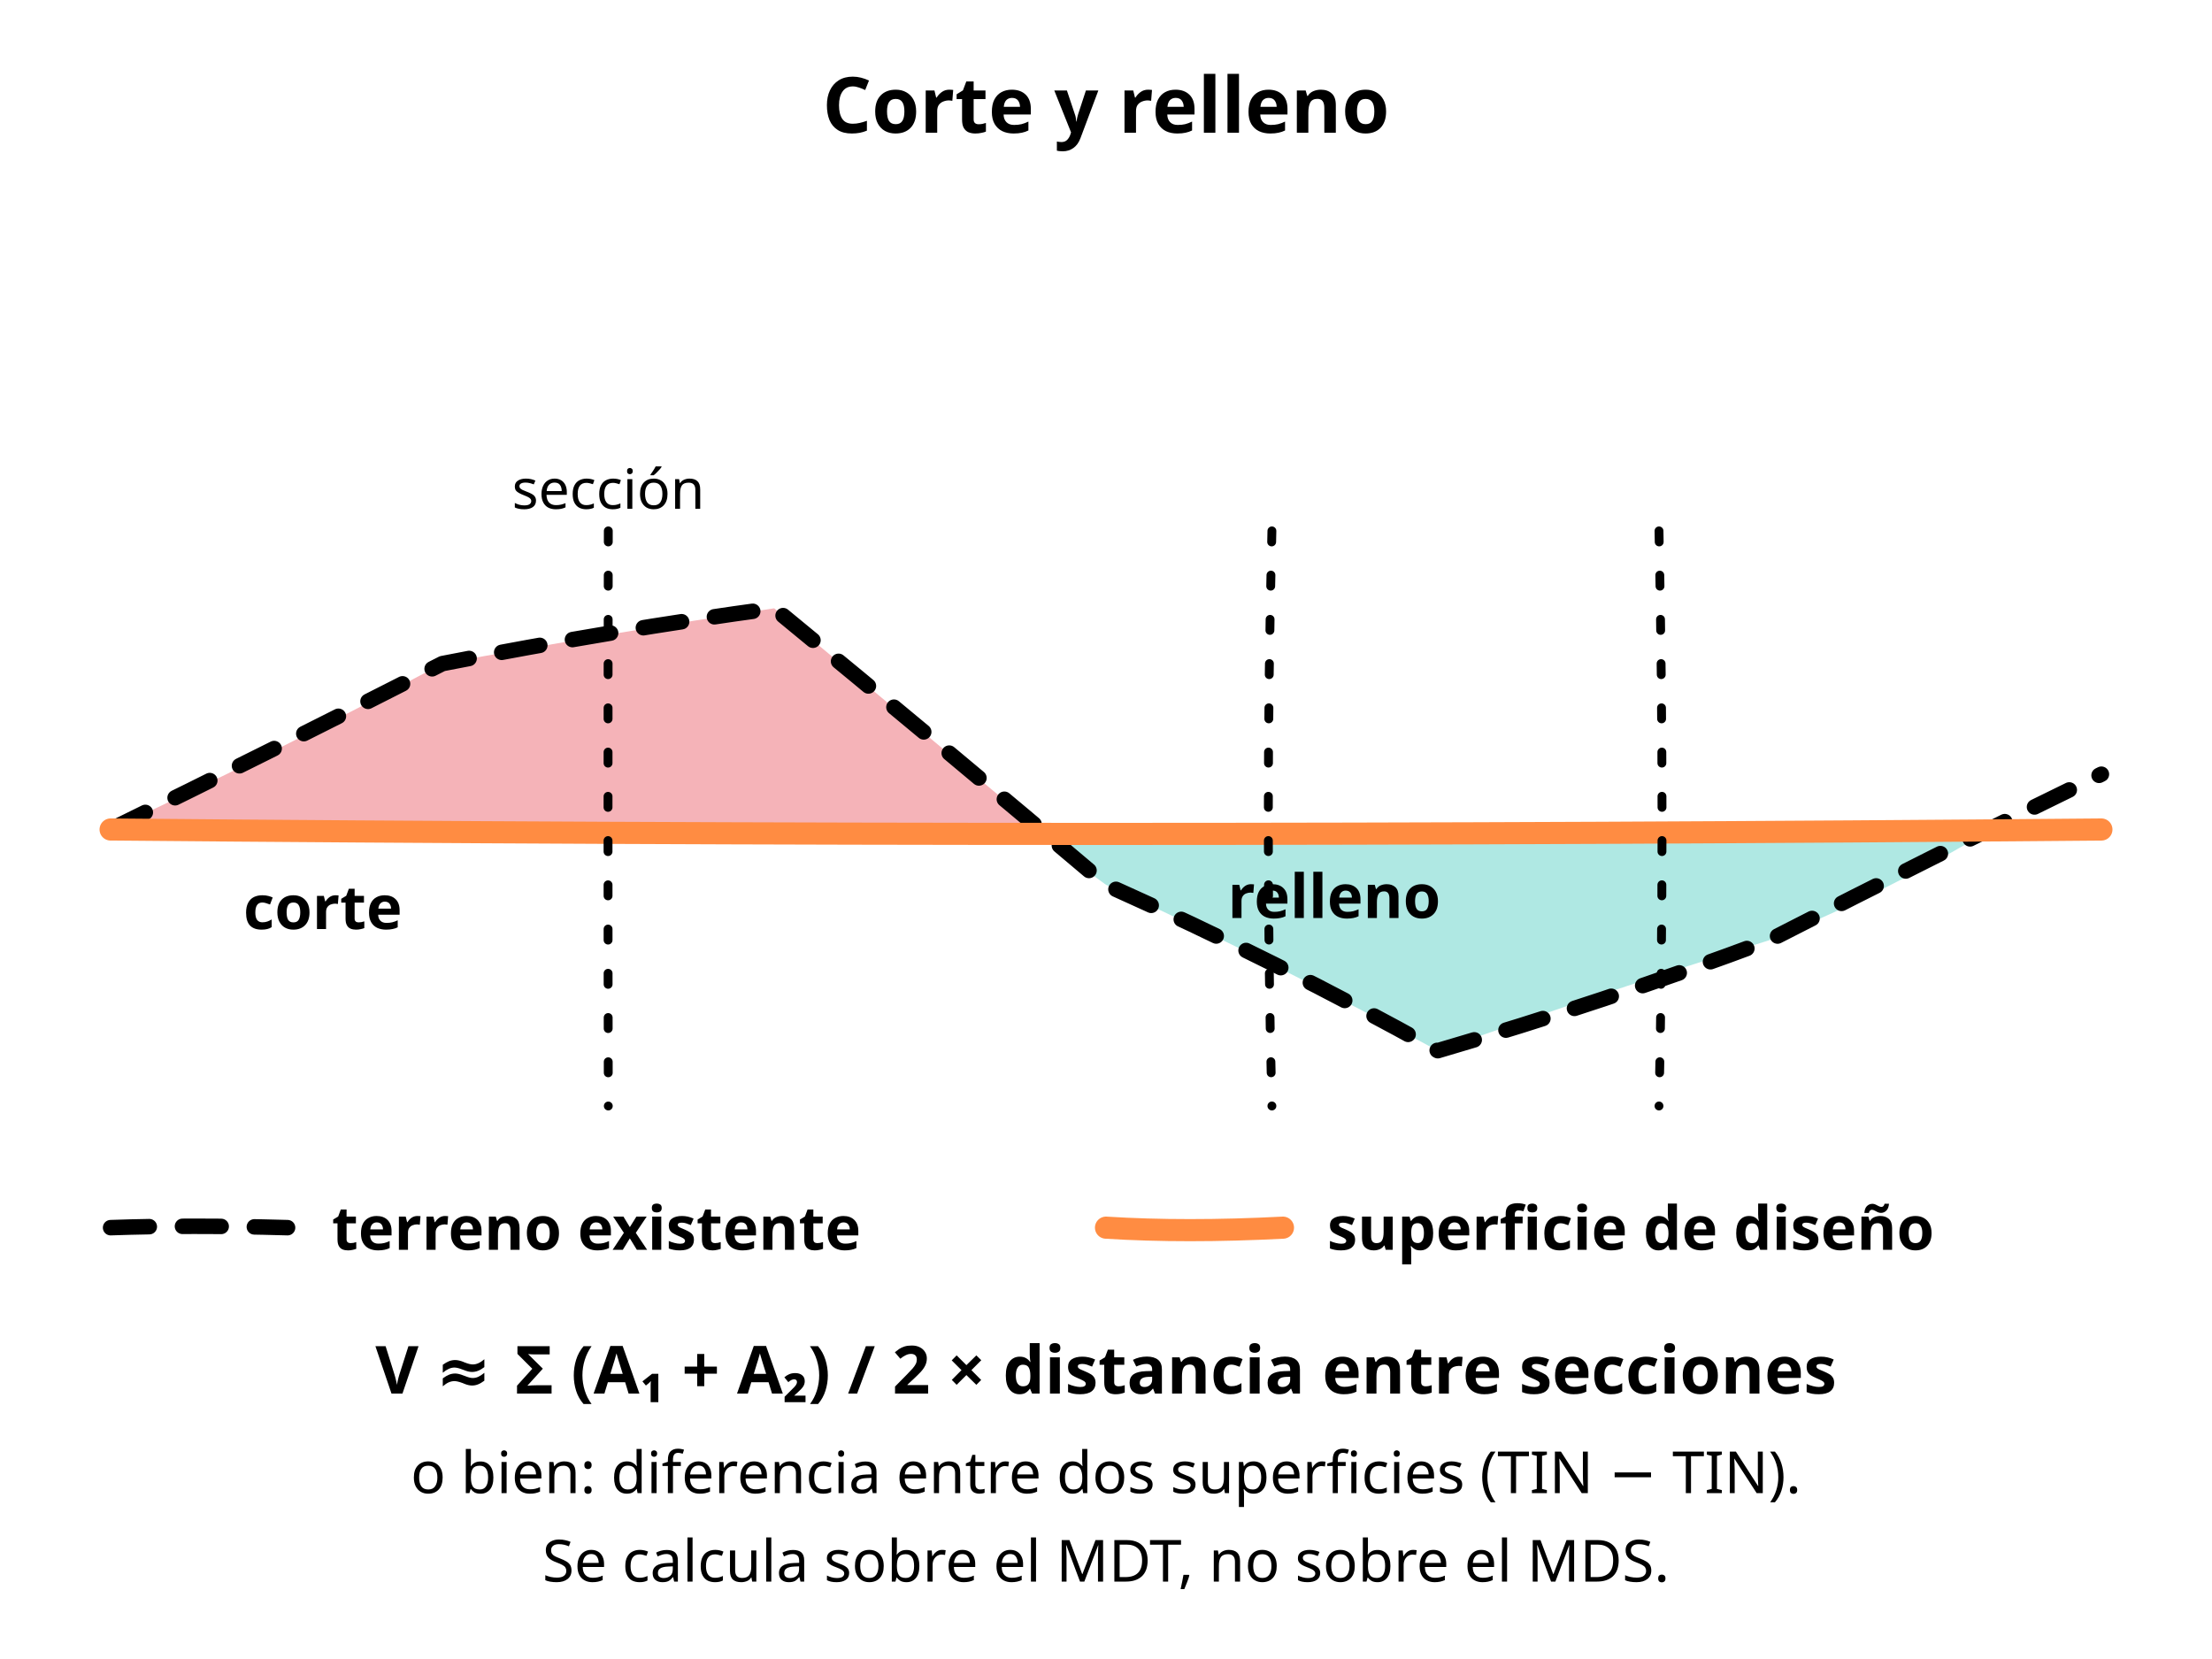
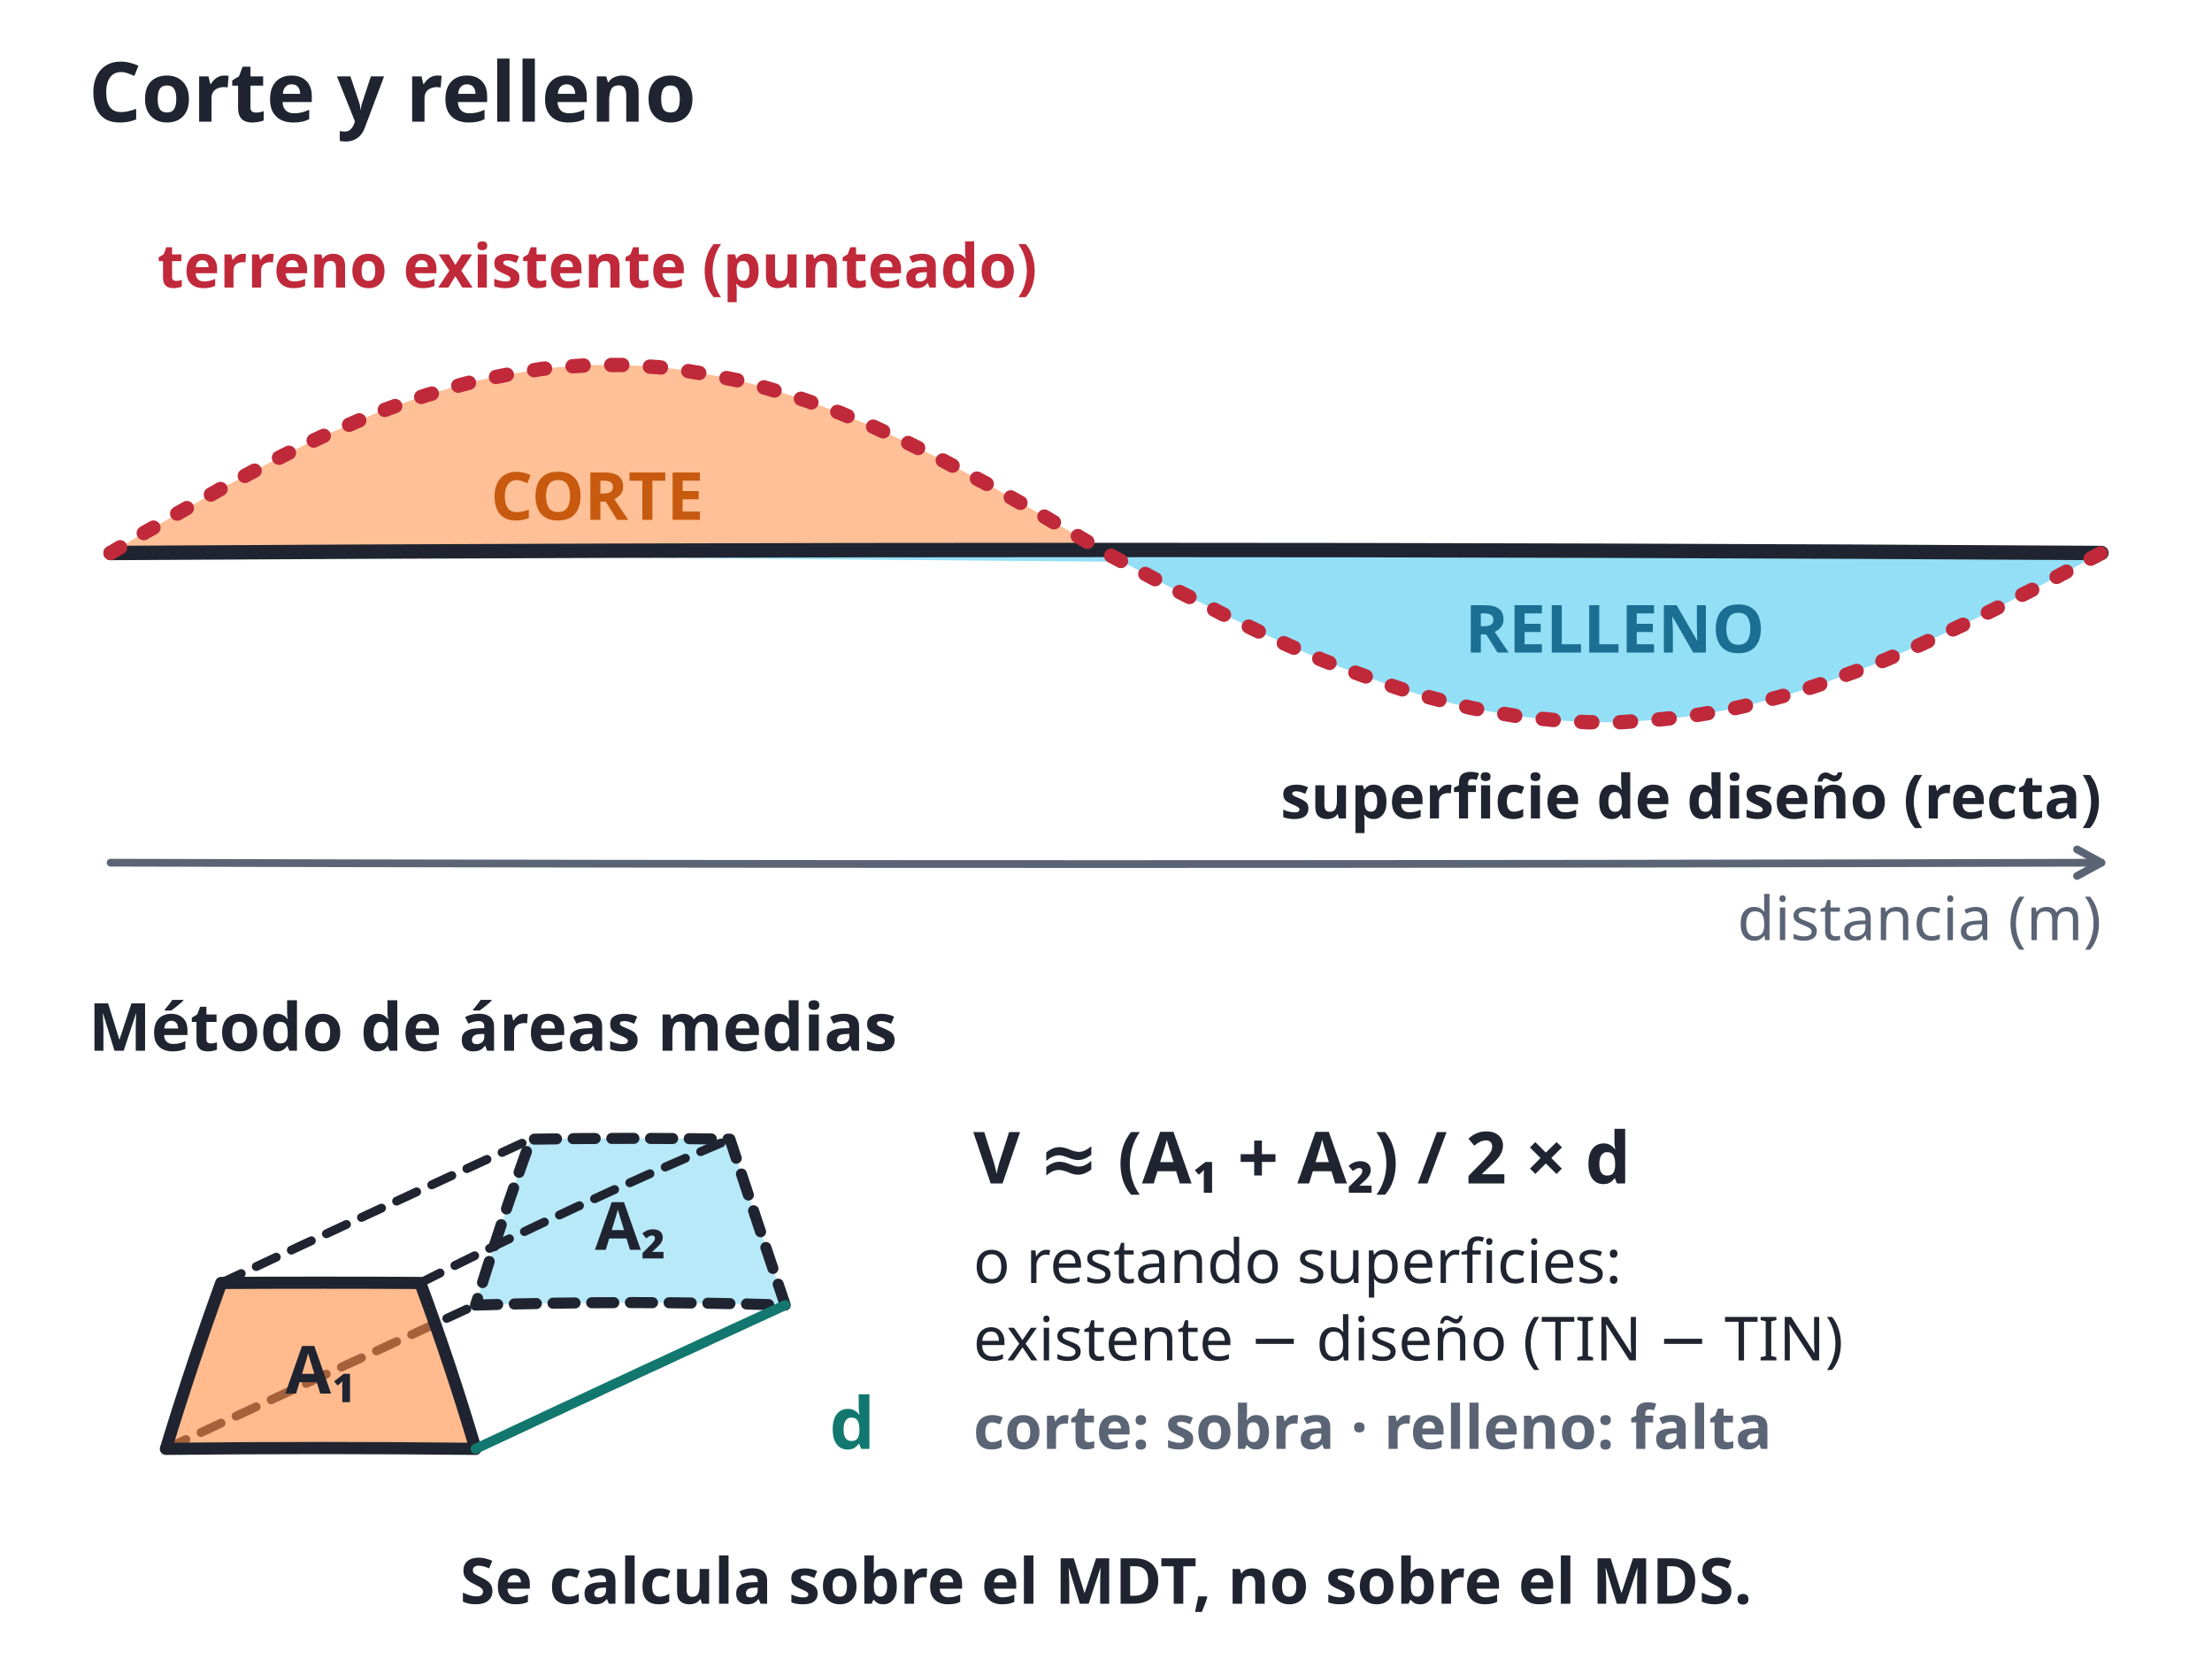
- <svg xmlns="http://www.w3.org/2000/svg" viewBox="0 0 400 300" role="img" aria-labelledby="t">
-   <g fill="none" stroke="currentColor" stroke-width="3" stroke-linecap="round" stroke-linejoin="round">
-     <path d="M20 150Q50.1 136 80 120Q111.5 114.3 140 110Q164.9 130.7 188 150Q104.5 148.8 20 150Z" fill="#E63946" fill-opacity="0.38" stroke="none" />
-     <path d="M188 150Q192.5 154.6 200 160Q230.8 174.2 260 190Q290 179.4 320 170Q341.1 161.4 360 150Q273.7 151.6 188 150Z" fill="#2EC4B6" fill-opacity="0.38" stroke="none" />
-     <path d="M20 150Q48.6 136 80 120Q111.2 113.9 140 110Q170.7 135.2 200 160Q231.5 174.1 260 190Q290.1 181.2 320 170Q350.4 154.4 380 140" stroke-width="2.8" stroke-dasharray="7 6" />
-     <path d="M20 150Q198.5 151.6 380 150" stroke="#FF8C42" stroke-width="4" />
-     <path d="M110 96Q109.9 149.8 110 200" stroke-width="1.6" stroke-dasharray="2 6" />
-     <path d="M230 96Q228.7 149.1 230 200" stroke-width="1.6" stroke-dasharray="2 6" />
-     <path d="M300 96Q301.1 149.5 300 200" stroke-width="1.6" stroke-dasharray="2 6" />
-     <path d="M20 222Q34.3 221.5 52 222" stroke-width="2.8" stroke-dasharray="7 6" />
-     <path d="M200 222Q214.4 222.9 232 222" stroke="#FF8C42" stroke-width="4" />
+ <svg xmlns="http://www.w3.org/2000/svg" viewBox="0 0 400 300" role="img" aria-labelledby="t d">
+   <g stroke-linecap="round" stroke-linejoin="round">
+     <path d="M20 100L23 98.2L26 96.4L29 94.7L32 92.9L35 91.2L38 89.5L41 87.8L44 86.2L47 84.6L50 83L53 81.5L56 80L59 78.6L62 77.3L65 76L68 74.7L71 73.6L74 72.5L77 71.5L80 70.6L83 69.7L86 68.9L89 68.3L92 67.7L95 67.2L98 66.7L101 66.4L104 66.2L107 66L110 66L113 66L116 66.2L119 66.4L122 66.7L125 67.2L128 67.7L131 68.3L134 68.9L137 69.7L140 70.6L143 71.5L146 72.5L149 73.6L152 74.7L155 76L158 77.2L161 78.6L164 80L167 81.5L170 83L173 84.6L176 86.2L179 87.8L182 89.5L185 91.2L188 92.9L191 94.7L194 96.4L197 98.2L200 100L200 100L20 100Z" fill="#FF8C42" fill-opacity="0.55" />
+     <path d="M20 100L203 101.6L206 103.2L209 104.8L212 106.4L215 107.9L218 109.4L221 111L224 112.4L227 113.9L230 115.3L233 116.7L236 118L239 119.3L242 120.5L245 121.6L248 122.7L251 123.8L254 124.8L257 125.7L260 126.5L263 127.3L266 128L269 128.6L272 129.1L275 129.6L278 129.9L281 130.2L284 130.4L287 130.6L290 130.6L293 130.6L296 130.4L299 130.2L302 129.9L305 129.6L308 129.1L311 128.6L314 128L317 127.3L320 126.5L323 125.7L326 124.8L329 123.8L332 122.7L335 121.6L338 120.5L341 119.3L344 118L347 116.7L350 115.3L353 113.9L356 112.5L359 111L362 109.5L365 107.9L368 106.4L371 104.8L374 103.2L377 101.6L380 100L380 100L20 100Z" fill="#4CC9F0" fill-opacity="0.6" />
+     <path d="M20 100Q200 98.9 380 100" fill="none" stroke="#1F2430" stroke-width="2.6" />
+     <path d="M20 100.0L23 98.2L26 96.4L29 94.7L32 92.9L35 91.2L38 89.5L41 87.8L44 86.2L47 84.6L50 83.0L53 81.5L56 80.0L59 78.6L62 77.3L65 76.0L68 74.7L71 73.6L74 72.5L77 71.5L80 70.6L83 69.7L86 68.9L89 68.3L92 67.7L95 67.2L98 66.7L101 66.4L104 66.2L107 66.0L110 66.0L113 66.0L116 66.2L119 66.4L122 66.7L125 67.2L128 67.7L131 68.3L134 68.9L137 69.7L140 70.6L143 71.5L146 72.5L149 73.6L152 74.7L155 76.0L158 77.2L161 78.6L164 80.0L167 81.5L170 83.0L173 84.6L176 86.2L179 87.8L182 89.5L185 91.2L188 92.9L191 94.7L194 96.4L197 98.2L200 100.0L203 101.6L206 103.2L209 104.8L212 106.4L215 107.9L218 109.4L221 111.0L224 112.4L227 113.9L230 115.3L233 116.7L236 118.0L239 119.3L242 120.5L245 121.6L248 122.7L251 123.8L254 124.8L257 125.7L260 126.5L263 127.3L266 128.0L269 128.6L272 129.1L275 129.6L278 129.9L281 130.2L284 130.4L287 130.6L290 130.6L293 130.6L296 130.4L299 130.2L302 129.9L305 129.6L308 129.1L311 128.6L314 128.0L317 127.3L320 126.5L323 125.7L326 124.8L329 123.8L332 122.7L335 121.6L338 120.5L341 119.3L344 118.0L347 116.7L350 115.3L353 113.9L356 112.5L359 111.0L362 109.5L365 107.9L368 106.4L371 104.8L374 103.2L377 101.6L380 100.0" fill="none" stroke="#C0293A" stroke-width="2.6" stroke-dasharray="2 5" />
+     <path d="M20 156Q200 156.5 380 156" fill="none" stroke="#5A6475" stroke-width="1.4" />
+     <path d="M375.6 158.4L380 156L375.6 153.6" fill="none" stroke="#5A6475" stroke-width="1.4" />
+     <path d="M86 236Q114 235.1 142 236Q136.9 221 132 206Q114 205.7 96 206Q90.6 220.9 86 236Z" fill="#4CC9F0" fill-opacity="0.4" stroke="#1F2430" stroke-width="2" stroke-dasharray="4 3" />
+     <path d="M30 262Q58 248.9 86 236" fill="none" stroke="#1F2430" stroke-width="1.6" stroke-dasharray="4 3" />
+     <path d="M86 262Q114 249 142 236" fill="none" stroke="#1F2430" stroke-width="1.6" stroke-dasharray="4 3" />
+     <path d="M76 232Q103.5 218 132 206" fill="none" stroke="#1F2430" stroke-width="1.6" stroke-dasharray="4 3" />
+     <path d="M40 232Q67.9 218.9 96 206" fill="none" stroke="#1F2430" stroke-width="1.6" stroke-dasharray="4 3" />
+     <path d="M30 262Q58 261.7 86 262Q81.5 246.8 76 232Q58 231.9 40 232Q34.6 246.9 30 262Z" fill="#FF8C42" fill-opacity="0.6" stroke="#1F2430" stroke-width="2.2" />
+     <path d="M86 262Q113.9 248.9 142 236" fill="none" stroke="#12786F" stroke-width="1.8" />
  </g>
-   <g fill="currentColor" stroke="none" font-family="Archivo, system-ui, sans-serif">
-     <text x="200" y="24" font-size="14" font-weight="700" text-anchor="middle">Corte y relleno</text>
-     <text x="110" y="92" font-size="10" font-weight="400" text-anchor="middle">sección</text>
-     <text x="44" y="168" font-size="11" font-weight="700">corte</text>
-     <text x="222" y="166" font-size="11" font-weight="700">relleno</text>
-     <text x="60" y="226" font-size="11" font-weight="600">terreno existente</text>
-     <text x="240" y="226" font-size="11" font-weight="600">superficie de diseño</text>
-     <text x="200" y="252" font-size="12" font-weight="700" text-anchor="middle">V ≈ Σ (A₁ + A₂) / 2 × distancia entre secciones</text>
-     <text x="200" y="270" font-size="10.5" font-weight="400" text-anchor="middle">o bien: diferencia entre dos superficies (TIN − TIN).</text>
-     <text x="200" y="286" font-size="10.5" font-weight="400" text-anchor="middle">Se calcula sobre el MDT, no sobre el MDS.</text>
+   <g stroke="none" fill="#1F2430" font-family="Archivo, 'Segoe UI', system-ui, sans-serif">
+     <text x="16" y="22" font-size="15" font-weight="700">Corte y relleno</text>
+     <text x="108" y="94" font-size="12" font-weight="800" text-anchor="middle" fill="#C75A0E">CORTE</text>
+     <text x="292" y="118" font-size="12" font-weight="800" text-anchor="middle" fill="#1B6F93">RELLENO</text>
+     <text x="108" y="52" font-size="11" font-weight="600" text-anchor="middle" fill="#C0293A">terreno existente (punteado)</text>
+     <text x="380" y="148" font-size="11" font-weight="600" text-anchor="end">superficie de diseño (recta)</text>
+     <text x="380" y="170" font-size="11" text-anchor="end" fill="#5A6475">distancia (m)</text>
+     <text x="16" y="190" font-size="12" font-weight="700">Método de áreas medias</text>
+     <text x="58" y="252" font-size="12" font-weight="700" text-anchor="middle">A₁</text>
+     <text x="114" y="226" font-size="12" font-weight="700" text-anchor="middle">A₂</text>
+     <text x="150" y="262" font-size="13" font-weight="800" fill="#12786F">d</text>
+     <text x="176" y="214" font-size="13" font-weight="700">V ≈ (A₁ + A₂) / 2 × d</text>
+     <text x="176" y="232" font-size="11">o restando superficies:</text>
+     <text x="176" y="246" font-size="11">existente − diseño (TIN − TIN)</text>
+     <text x="176" y="262" font-size="11" font-weight="600" fill="#5A6475">corte: sobra · relleno: falta</text>
+     <text x="200" y="290" font-size="11.5" font-weight="700" text-anchor="middle">Se calcula sobre el MDT, no sobre el MDS.</text>
  </g>
</svg>
